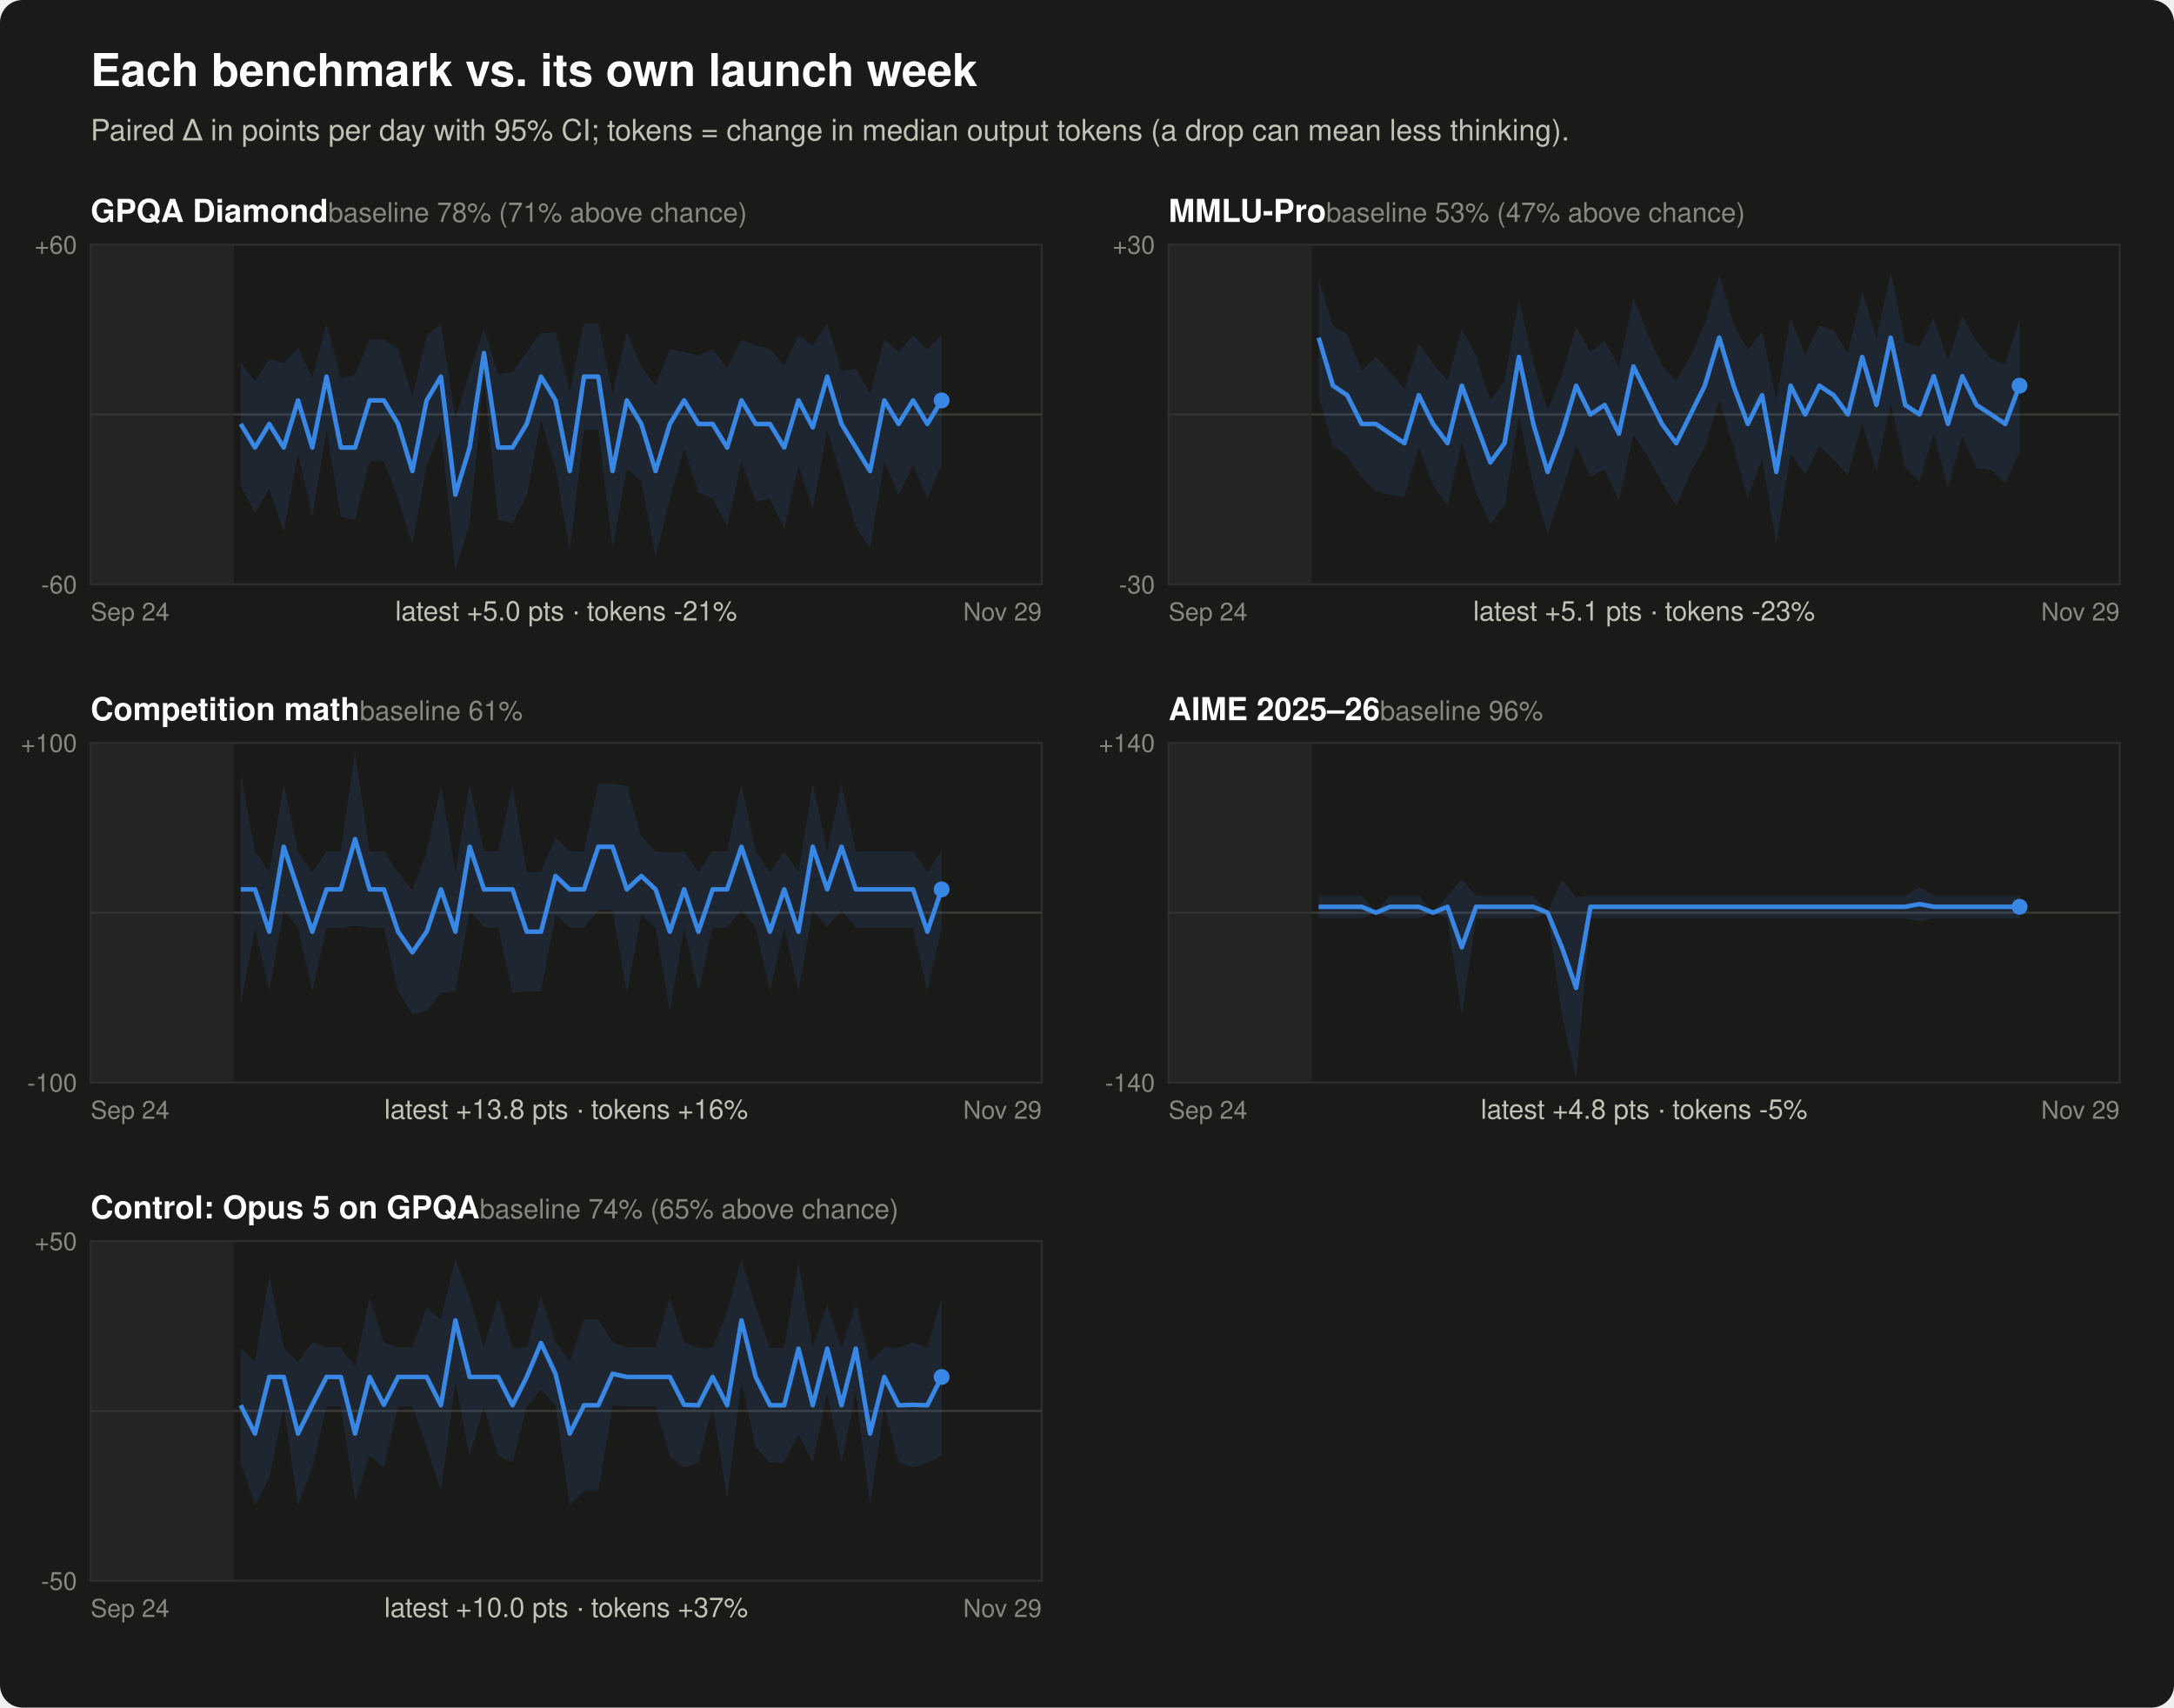
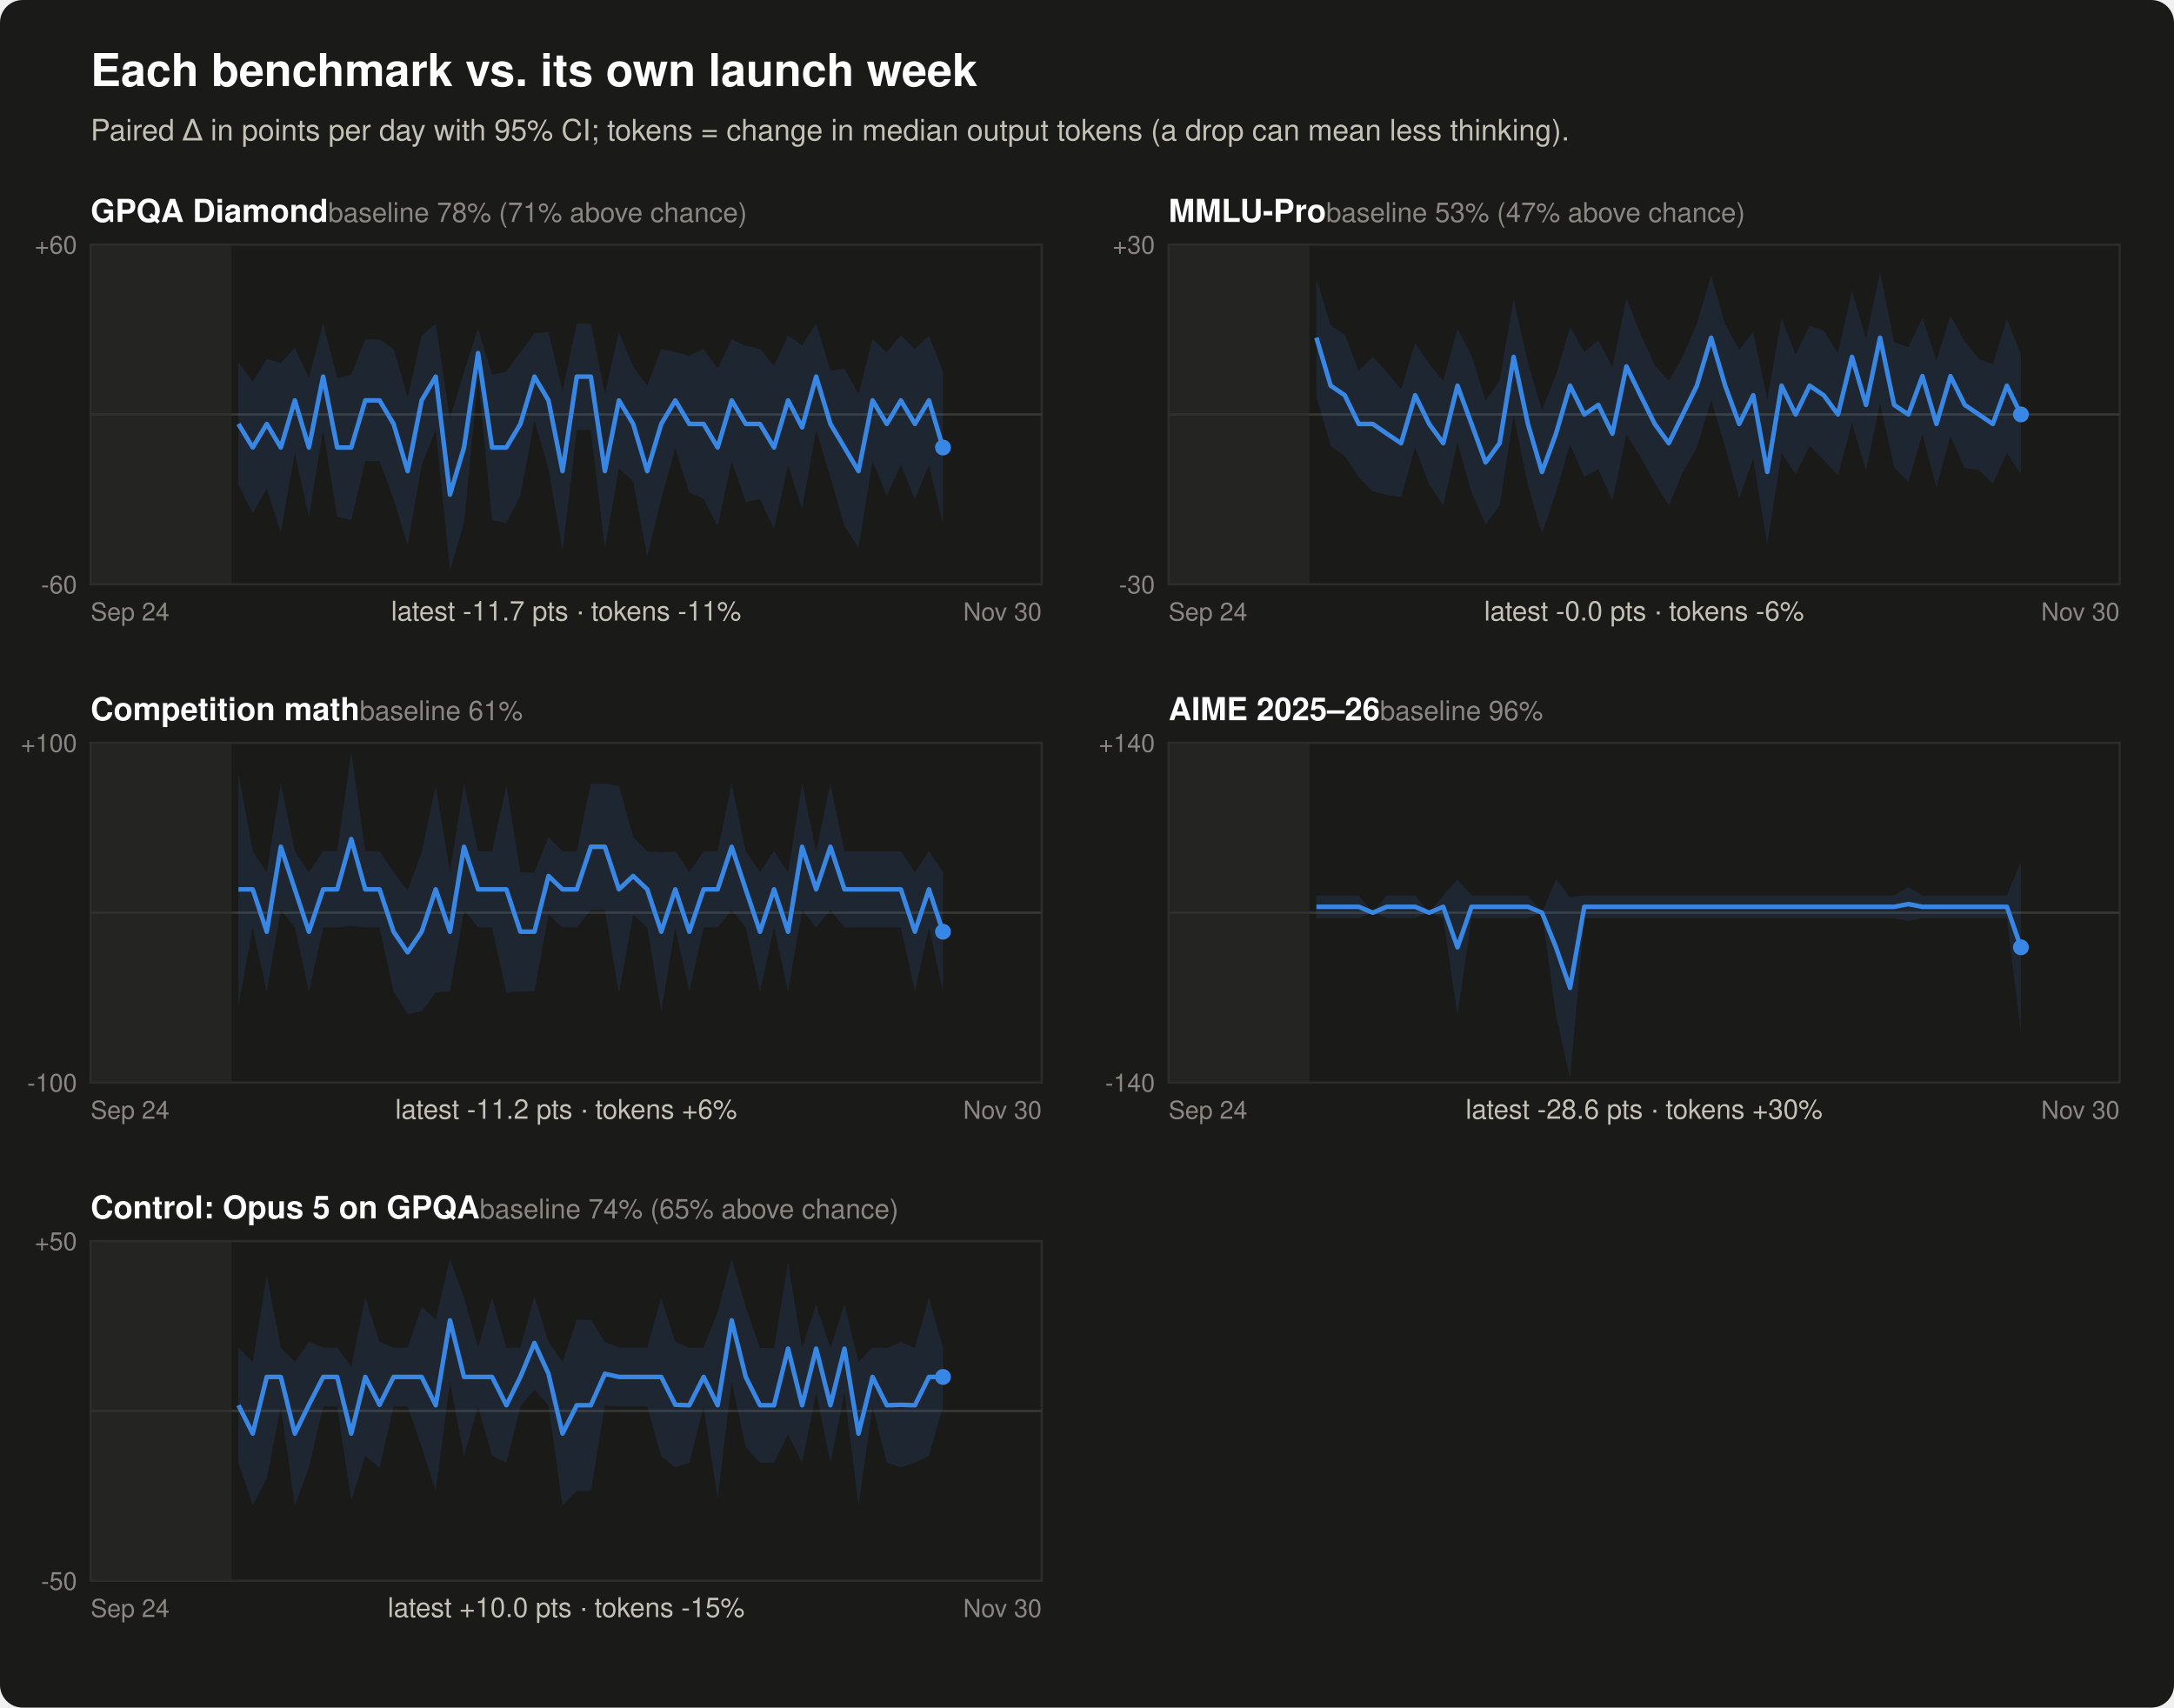
<svg xmlns="http://www.w3.org/2000/svg" width="960" height="754" viewBox="0 0 960 754" font-family="-apple-system, Segoe UI, Helvetica, Arial, sans-serif" role="img" aria-labelledby="ft fd">
  <rect width="960" height="754" rx="10" fill="#1a1a19" />
  <text x="40" y="38" fill="#ffffff" font-size="20" font-weight="600">Each benchmark vs. its own launch week</text>
  <text x="40" y="62" fill="#c3c2b7" font-size="13">Paired Δ in points per day with 95% CI; tokens = change in median output tokens (a drop can mean less thinking).</text>
  <text x="40" y="98" fill="#ffffff" font-size="14" font-weight="600">GPQA Diamond<tspan fill="#898781" font-weight="400" font-size="12">  baseline 78% (71% above chance)</tspan>
  </text>
  <rect x="40" y="108" width="420" height="150" fill="none" stroke="#2c2c2a" />
  <line x1="40" y1="183.0" x2="460" y2="183.0" stroke="#383835" />
  <text x="34" y="262.0" text-anchor="end" fill="#898781" font-size="11">-60</text>
  <text x="34" y="112.0" text-anchor="end" fill="#898781" font-size="11">+60</text>
-   <rect x="40.0" y="108" width="63.2" height="150" fill="#2c2c2a" opacity="0.6" />
+   <rect x="40.0" y="108" width="62.2" height="150" fill="#2c2c2a" opacity="0.6" />
  <text x="40" y="274" fill="#898781" font-size="11">Sep 24</text>
-   <text x="460" y="274" text-anchor="end" fill="#898781" font-size="11">Nov 29</text>
-   <path d="M106.3,160.1 L112.6,168.5 L118.9,158.5 L125.3,160.3 L131.6,153.5 L137.9,167.0 L144.2,142.9 L150.5,167.0 L156.8,165.5 L163.2,149.9 L169.5,149.9 L175.8,154.1 L182.1,175.4 L188.4,148.2 L194.7,142.9 L201.1,185.0 L207.4,164.2 L213.7,145.1 L220.0,165.5 L226.3,164.2 L232.6,155.5 L238.9,147.2 L245.3,146.7 L251.6,172.7 L257.9,142.9 L264.2,142.9 L270.5,174.0 L276.8,146.7 L283.2,161.9 L289.5,170.2 L295.8,154.1 L302.1,155.5 L308.4,157.0 L314.7,154.1 L321.1,162.8 L327.4,149.9 L333.7,152.7 L340.0,154.1 L346.3,161.5 L352.6,148.2 L358.9,152.6 L365.3,142.9 L371.6,163.7 L377.9,162.8 L384.2,174.0 L390.5,149.9 L396.8,155.5 L403.2,148.2 L409.5,154.1 L415.8,148.2 L415.8,205.3 L409.5,220.2 L403.2,205.3 L396.8,218.8 L390.5,203.6 L384.2,242.0 L377.9,232.3 L371.6,210.6 L365.3,189.8 L358.9,224.8 L352.6,205.3 L346.3,233.6 L340.0,220.2 L333.7,221.6 L327.4,203.6 L321.1,232.3 L314.7,220.2 L308.4,217.4 L302.1,198.0 L295.8,220.2 L289.5,245.8 L283.2,212.5 L276.8,206.8 L270.5,242.0 L264.2,189.8 L257.9,189.8 L251.6,243.3 L245.3,206.8 L238.9,185.5 L232.6,218.8 L226.3,231.0 L220.0,229.6 L213.7,166.7 L207.4,231.0 L201.1,251.8 L194.7,189.8 L188.4,205.3 L182.1,240.6 L175.8,220.2 L169.5,203.6 L163.2,203.6 L156.8,229.6 L150.5,228.2 L144.2,189.8 L137.9,228.2 L131.6,200.0 L125.3,234.9 L118.9,215.8 L112.6,226.6 L106.3,214.2 Z" fill="#3987e5" opacity="0.12" />
-   <path d="M106.3,187.2 L112.6,197.6 L118.9,187.2 L125.3,197.6 L131.6,176.8 L137.9,197.6 L144.2,166.3 L150.5,197.6 L156.8,197.6 L163.2,176.8 L169.5,176.8 L175.8,187.2 L182.1,208.0 L188.4,176.8 L194.7,166.3 L201.1,218.4 L207.4,197.6 L213.7,155.9 L220.0,197.6 L226.3,197.6 L232.6,187.2 L238.9,166.3 L245.3,176.8 L251.6,208.0 L257.9,166.3 L264.2,166.3 L270.5,208.0 L276.8,176.8 L283.2,187.2 L289.5,208.0 L295.8,187.2 L302.1,176.8 L308.4,187.2 L314.7,187.2 L321.1,197.6 L327.4,176.8 L333.7,187.2 L340.0,187.2 L346.3,197.6 L352.6,176.8 L358.9,188.7 L365.3,166.3 L371.6,187.2 L377.9,197.6 L384.2,208.0 L390.5,176.8 L396.8,187.2 L403.2,176.8 L409.5,187.2 L415.8,176.8" fill="none" stroke="#3987e5" stroke-width="2" stroke-linejoin="round" />
-   <circle cx="415.8" cy="176.8" r="3.5" fill="#3987e5" />
-   <text x="250.0" y="274" text-anchor="middle" fill="#c3c2b7" font-size="12">latest +5.0 pts · tokens -21%</text>
+   <text x="460" y="274" text-anchor="end" fill="#898781" font-size="11">Nov 30</text>
+   <path d="M105.3,160.1 L111.6,168.5 L117.8,158.5 L124.0,160.3 L130.2,153.5 L136.4,167.0 L142.7,142.9 L148.9,167.0 L155.1,165.5 L161.3,149.9 L167.6,149.9 L173.8,154.1 L180.0,175.4 L186.2,148.2 L192.4,142.9 L198.7,185.0 L204.9,164.2 L211.1,145.1 L217.3,165.5 L223.6,164.2 L229.8,155.5 L236.0,147.2 L242.2,146.7 L248.4,172.7 L254.7,142.9 L260.9,142.9 L267.1,174.0 L273.3,146.7 L279.6,161.9 L285.8,170.2 L292.0,154.1 L298.2,155.5 L304.4,157.0 L310.7,154.1 L316.9,162.8 L323.1,149.9 L329.3,152.7 L335.6,154.1 L341.8,161.5 L348.0,148.2 L354.2,152.6 L360.4,142.9 L366.7,163.7 L372.9,162.8 L379.1,174.0 L385.3,149.9 L391.6,155.5 L397.8,148.2 L404.0,154.1 L410.2,148.2 L416.4,164.2 L416.4,231.0 L410.2,205.3 L404.0,220.2 L397.8,205.3 L391.6,218.8 L385.3,203.6 L379.1,242.0 L372.9,232.3 L366.7,210.6 L360.4,189.8 L354.2,224.8 L348.0,205.3 L341.8,233.6 L335.6,220.2 L329.3,221.6 L323.1,203.6 L316.9,232.3 L310.7,220.2 L304.4,217.4 L298.2,198.0 L292.0,220.2 L285.8,245.8 L279.6,212.5 L273.3,206.8 L267.1,242.0 L260.9,189.8 L254.7,189.8 L248.4,243.3 L242.2,206.8 L236.0,185.5 L229.8,218.8 L223.6,231.0 L217.3,229.6 L211.1,166.7 L204.9,231.0 L198.7,251.8 L192.4,189.8 L186.2,205.3 L180.0,240.6 L173.8,220.2 L167.6,203.6 L161.3,203.6 L155.1,229.6 L148.9,228.2 L142.7,189.8 L136.4,228.2 L130.2,200.0 L124.0,234.9 L117.8,215.8 L111.6,226.6 L105.3,214.2 Z" fill="#3987e5" opacity="0.12" />
+   <path d="M105.3,187.2 L111.6,197.6 L117.8,187.2 L124.0,197.6 L130.2,176.8 L136.4,197.6 L142.7,166.3 L148.9,197.6 L155.1,197.6 L161.3,176.8 L167.6,176.8 L173.8,187.2 L180.0,208.0 L186.2,176.8 L192.4,166.3 L198.7,218.4 L204.9,197.6 L211.1,155.9 L217.3,197.6 L223.6,197.6 L229.8,187.2 L236.0,166.3 L242.2,176.8 L248.4,208.0 L254.7,166.3 L260.9,166.3 L267.1,208.0 L273.3,176.8 L279.6,187.2 L285.8,208.0 L292.0,187.2 L298.2,176.8 L304.4,187.2 L310.7,187.2 L316.9,197.6 L323.1,176.8 L329.3,187.2 L335.6,187.2 L341.8,197.6 L348.0,176.8 L354.2,188.7 L360.4,166.3 L366.7,187.2 L372.9,197.6 L379.1,208.0 L385.3,176.8 L391.6,187.2 L397.8,176.8 L404.0,187.2 L410.2,176.8 L416.4,197.6" fill="none" stroke="#3987e5" stroke-width="2" stroke-linejoin="round" />
+   <circle cx="416.4" cy="197.6" r="3.5" fill="#3987e5" />
+   <text x="250.0" y="274" text-anchor="middle" fill="#c3c2b7" font-size="12">latest -11.7 pts · tokens -11%</text>
  <text x="516" y="98" fill="#ffffff" font-size="14" font-weight="600">MMLU-Pro<tspan fill="#898781" font-weight="400" font-size="12">  baseline 53% (47% above chance)</tspan>
  </text>
  <rect x="516" y="108" width="420" height="150" fill="none" stroke="#2c2c2a" />
  <line x1="516" y1="183.0" x2="936" y2="183.0" stroke="#383835" />
  <text x="510" y="262.0" text-anchor="end" fill="#898781" font-size="11">-30</text>
  <text x="510" y="112.0" text-anchor="end" fill="#898781" font-size="11">+30</text>
-   <rect x="516.0" y="108" width="63.2" height="150" fill="#2c2c2a" opacity="0.6" />
+   <rect x="516.0" y="108" width="62.2" height="150" fill="#2c2c2a" opacity="0.6" />
  <text x="516" y="274" fill="#898781" font-size="11">Sep 24</text>
-   <text x="936" y="274" text-anchor="end" fill="#898781" font-size="11">Nov 29</text>
-   <path d="M582.3,123.1 L588.6,143.8 L594.9,147.7 L601.3,163.7 L607.6,157.6 L613.9,164.4 L620.2,172.0 L626.5,151.6 L632.8,160.6 L639.2,168.2 L645.5,145.2 L651.8,157.1 L658.1,177.0 L664.4,168.2 L670.7,132.0 L677.1,160.3 L683.4,181.2 L689.7,165.7 L696.0,144.4 L702.3,155.5 L708.6,150.3 L714.9,162.1 L721.3,131.7 L727.6,147.4 L733.9,161.4 L740.2,168.2 L746.5,157.4 L752.8,143.0 L759.2,121.5 L765.5,143.3 L771.8,154.4 L778.1,146.7 L784.4,176.5 L790.7,140.6 L797.1,156.6 L803.4,143.8 L809.7,145.9 L816.0,156.1 L822.3,128.4 L828.6,149.6 L834.9,120.3 L841.3,151.1 L847.6,153.3 L853.9,140.5 L860.2,159.1 L866.5,139.5 L872.8,150.8 L879.2,158.5 L885.5,160.9 L891.8,140.8 L891.8,199.8 L885.5,213.6 L879.2,207.5 L872.8,206.7 L866.5,192.6 L860.2,215.4 L853.9,191.6 L847.6,212.7 L841.3,206.4 L834.9,177.9 L828.6,207.9 L822.3,186.7 L816.0,209.9 L809.7,203.1 L803.4,196.8 L797.1,209.4 L790.7,200.0 L784.4,240.4 L778.1,202.4 L771.8,220.0 L765.5,197.3 L759.2,176.7 L752.8,197.5 L746.5,208.6 L740.2,223.2 L733.9,213.1 L727.6,201.6 L721.3,191.9 L714.9,220.8 L708.6,207.2 L702.3,210.5 L696.0,196.2 L689.7,217.3 L683.4,235.6 L677.1,214.2 L670.7,183.2 L664.4,223.2 L658.1,231.4 L651.8,217.3 L645.5,195.4 L639.2,223.2 L632.8,213.9 L626.5,197.4 L620.2,219.4 L613.9,218.6 L607.6,216.9 L601.3,210.8 L594.9,201.4 L588.6,196.8 L582.3,175.1 Z" fill="#3987e5" opacity="0.12" />
-   <path d="M582.3,149.1 L588.6,170.3 L594.9,174.5 L601.3,187.2 L607.6,187.2 L613.9,191.5 L620.2,195.7 L626.5,174.5 L632.8,187.2 L639.2,195.7 L645.5,170.3 L651.8,187.2 L658.1,204.2 L664.4,195.7 L670.7,157.6 L677.1,187.2 L683.4,208.4 L689.7,191.5 L696.0,170.3 L702.3,183.0 L708.6,178.8 L714.9,191.5 L721.3,161.8 L727.6,174.5 L733.9,187.2 L740.2,195.7 L746.5,183.0 L752.8,170.3 L759.2,149.1 L765.5,170.3 L771.8,187.2 L778.1,174.5 L784.4,208.4 L790.7,170.3 L797.1,183.0 L803.4,170.3 L809.7,174.5 L816.0,183.0 L822.3,157.6 L828.6,178.8 L834.9,149.1 L841.3,178.8 L847.6,183.0 L853.9,166.1 L860.2,187.2 L866.5,166.1 L872.8,178.8 L879.2,183.0 L885.5,187.2 L891.8,170.3" fill="none" stroke="#3987e5" stroke-width="2" stroke-linejoin="round" />
-   <circle cx="891.8" cy="170.3" r="3.5" fill="#3987e5" />
-   <text x="726.0" y="274" text-anchor="middle" fill="#c3c2b7" font-size="12">latest +5.1 pts · tokens -23%</text>
+   <text x="936" y="274" text-anchor="end" fill="#898781" font-size="11">Nov 30</text>
+   <path d="M581.3,123.1 L587.6,143.8 L593.8,147.7 L600.0,163.7 L606.2,157.6 L612.4,164.4 L618.7,172.0 L624.9,151.6 L631.1,160.6 L637.3,168.2 L643.6,145.2 L649.8,157.1 L656.0,177.0 L662.2,168.2 L668.4,132.0 L674.7,160.3 L680.9,181.2 L687.1,165.7 L693.3,144.4 L699.6,155.5 L705.8,150.3 L712.0,162.1 L718.2,131.7 L724.4,147.4 L730.7,161.4 L736.9,168.2 L743.1,157.4 L749.3,143.0 L755.6,121.5 L761.8,143.3 L768.0,154.4 L774.2,146.7 L780.4,176.5 L786.7,140.6 L792.9,156.6 L799.1,143.8 L805.3,145.9 L811.6,156.1 L817.8,128.4 L824.0,149.6 L830.2,120.3 L836.4,151.1 L842.7,153.3 L848.9,140.5 L855.1,159.1 L861.3,139.5 L867.6,150.8 L873.8,158.5 L880.0,160.9 L886.2,140.8 L892.4,156.6 L892.4,209.4 L886.2,199.8 L880.0,213.6 L873.8,207.5 L867.6,206.7 L861.3,192.6 L855.1,215.4 L848.9,191.6 L842.7,212.7 L836.4,206.4 L830.2,177.9 L824.0,207.9 L817.8,186.7 L811.6,209.9 L805.3,203.1 L799.1,196.8 L792.9,209.4 L786.7,200.0 L780.4,240.4 L774.2,202.4 L768.0,220.0 L761.8,197.3 L755.6,176.7 L749.3,197.5 L743.1,208.6 L736.9,223.2 L730.7,213.1 L724.4,201.6 L718.2,191.9 L712.0,220.8 L705.8,207.2 L699.6,210.5 L693.3,196.2 L687.1,217.3 L680.9,235.6 L674.7,214.2 L668.4,183.2 L662.2,223.2 L656.0,231.4 L649.8,217.3 L643.6,195.4 L637.3,223.2 L631.1,213.9 L624.9,197.4 L618.7,219.4 L612.4,218.6 L606.2,216.9 L600.0,210.8 L593.8,201.4 L587.6,196.8 L581.3,175.1 Z" fill="#3987e5" opacity="0.12" />
+   <path d="M581.3,149.1 L587.6,170.3 L593.8,174.5 L600.0,187.2 L606.2,187.2 L612.4,191.5 L618.7,195.7 L624.9,174.5 L631.1,187.2 L637.3,195.7 L643.6,170.3 L649.8,187.2 L656.0,204.2 L662.2,195.7 L668.4,157.6 L674.7,187.2 L680.9,208.4 L687.1,191.5 L693.3,170.3 L699.6,183.0 L705.8,178.8 L712.0,191.5 L718.2,161.8 L724.4,174.5 L730.7,187.2 L736.9,195.7 L743.1,183.0 L749.3,170.3 L755.6,149.1 L761.8,170.3 L768.0,187.2 L774.2,174.5 L780.4,208.4 L786.7,170.3 L792.9,183.0 L799.1,170.3 L805.3,174.5 L811.6,183.0 L817.8,157.6 L824.0,178.8 L830.2,149.1 L836.4,178.8 L842.7,183.0 L848.9,166.1 L855.1,187.2 L861.3,166.1 L867.6,178.8 L873.8,183.0 L880.0,187.2 L886.2,170.3 L892.4,183.0" fill="none" stroke="#3987e5" stroke-width="2" stroke-linejoin="round" />
+   <circle cx="892.4" cy="183.0" r="3.5" fill="#3987e5" />
+   <text x="726.0" y="274" text-anchor="middle" fill="#c3c2b7" font-size="12">latest -0.0 pts · tokens -6%</text>
  <text x="40" y="318" fill="#ffffff" font-size="14" font-weight="600">Competition math<tspan fill="#898781" font-weight="400" font-size="12">  baseline 61%</tspan>
  </text>
  <rect x="40" y="328" width="420" height="150" fill="none" stroke="#2c2c2a" />
  <line x1="40" y1="403.0" x2="460" y2="403.0" stroke="#383835" />
  <text x="34" y="482.0" text-anchor="end" fill="#898781" font-size="11">-100</text>
  <text x="34" y="332.0" text-anchor="end" fill="#898781" font-size="11">+100</text>
-   <rect x="40.0" y="328" width="63.2" height="150" fill="#2c2c2a" opacity="0.6" />
+   <rect x="40.0" y="328" width="62.2" height="150" fill="#2c2c2a" opacity="0.6" />
  <text x="40" y="494" fill="#898781" font-size="11">Sep 24</text>
-   <text x="460" y="494" text-anchor="end" fill="#898781" font-size="11">Nov 29</text>
-   <path d="M106.3,341.5 L112.6,375.9 L118.9,385.2 L125.3,346.1 L131.6,375.9 L137.9,385.2 L144.2,375.9 L150.5,375.9 L156.8,332.2 L163.2,375.9 L169.5,375.9 L175.8,385.2 L182.1,393.2 L188.4,376.4 L194.7,347.0 L201.1,385.2 L207.4,346.1 L213.7,375.9 L220.0,375.9 L226.3,347.0 L232.6,385.2 L238.9,385.2 L245.3,369.6 L251.6,375.9 L257.9,375.9 L264.2,346.1 L270.5,346.1 L276.8,347.0 L283.2,369.6 L289.5,375.9 L295.8,376.4 L302.1,375.9 L308.4,385.2 L314.7,375.9 L321.1,375.9 L327.4,346.1 L333.7,375.9 L340.0,385.2 L346.3,375.9 L352.6,385.2 L358.9,346.1 L365.3,375.9 L371.6,346.1 L377.9,375.9 L384.2,375.9 L390.5,375.9 L396.8,375.9 L403.2,375.9 L409.5,385.2 L415.8,375.9 L415.8,409.5 L409.5,437.7 L403.2,409.5 L396.8,409.5 L390.5,409.5 L384.2,409.5 L377.9,409.5 L371.6,401.8 L365.3,409.5 L358.9,401.8 L352.6,437.7 L346.3,409.5 L340.0,437.7 L333.7,409.5 L327.4,401.8 L321.1,409.5 L314.7,409.5 L308.4,437.7 L302.1,409.5 L295.8,446.5 L289.5,409.5 L283.2,403.9 L276.8,438.3 L270.5,401.8 L264.2,401.8 L257.9,409.5 L251.6,409.5 L245.3,403.9 L238.9,437.7 L232.6,437.7 L226.3,438.3 L220.0,409.5 L213.7,409.5 L207.4,401.8 L201.1,437.7 L194.7,438.3 L188.4,446.5 L182.1,447.8 L175.8,437.7 L169.5,409.5 L163.2,409.5 L156.8,408.8 L150.5,409.5 L144.2,409.5 L137.9,437.7 L131.6,409.5 L125.3,401.8 L118.9,437.7 L112.6,409.5 L106.3,443.9 Z" fill="#3987e5" opacity="0.12" />
-   <path d="M106.3,392.7 L112.6,392.7 L118.9,411.4 L125.3,373.9 L131.6,392.7 L137.9,411.4 L144.2,392.7 L150.5,392.7 L156.8,370.5 L163.2,392.7 L169.5,392.7 L175.8,411.4 L182.1,420.5 L188.4,411.4 L194.7,392.7 L201.1,411.4 L207.4,373.9 L213.7,392.7 L220.0,392.7 L226.3,392.7 L232.6,411.4 L238.9,411.4 L245.3,386.8 L251.6,392.7 L257.9,392.7 L264.2,373.9 L270.5,373.9 L276.8,392.7 L283.2,386.8 L289.5,392.7 L295.8,411.4 L302.1,392.7 L308.4,411.4 L314.7,392.7 L321.1,392.7 L327.4,373.9 L333.7,392.7 L340.0,411.4 L346.3,392.7 L352.6,411.4 L358.9,373.9 L365.3,392.7 L371.6,373.9 L377.9,392.7 L384.2,392.7 L390.5,392.7 L396.8,392.7 L403.2,392.7 L409.5,411.4 L415.8,392.7" fill="none" stroke="#3987e5" stroke-width="2" stroke-linejoin="round" />
-   <circle cx="415.8" cy="392.7" r="3.5" fill="#3987e5" />
-   <text x="250.0" y="494" text-anchor="middle" fill="#c3c2b7" font-size="12">latest +13.8 pts · tokens +16%</text>
+   <text x="460" y="494" text-anchor="end" fill="#898781" font-size="11">Nov 30</text>
+   <path d="M105.3,341.5 L111.6,375.9 L117.8,385.2 L124.0,346.1 L130.2,375.9 L136.4,385.2 L142.7,375.9 L148.9,375.9 L155.1,332.2 L161.3,375.9 L167.6,375.9 L173.8,385.2 L180.0,393.2 L186.2,376.4 L192.4,347.0 L198.7,385.2 L204.9,346.1 L211.1,375.9 L217.3,375.9 L223.6,347.0 L229.8,385.2 L236.0,385.2 L242.2,369.6 L248.4,375.9 L254.7,375.9 L260.9,346.1 L267.1,346.1 L273.3,347.0 L279.6,369.6 L285.8,375.9 L292.0,376.4 L298.2,375.9 L304.4,385.2 L310.7,375.9 L316.9,375.9 L323.1,346.1 L329.3,375.9 L335.6,385.2 L341.8,375.9 L348.0,385.2 L354.2,346.1 L360.4,375.9 L366.7,346.1 L372.9,375.9 L379.1,375.9 L385.3,375.9 L391.6,375.9 L397.8,375.9 L404.0,385.2 L410.2,375.9 L416.4,385.2 L416.4,437.7 L410.2,409.5 L404.0,437.7 L397.8,409.5 L391.6,409.5 L385.3,409.5 L379.1,409.5 L372.9,409.5 L366.7,401.8 L360.4,409.5 L354.2,401.8 L348.0,437.7 L341.8,409.5 L335.6,437.7 L329.3,409.5 L323.1,401.8 L316.9,409.5 L310.7,409.5 L304.4,437.7 L298.2,409.5 L292.0,446.5 L285.8,409.5 L279.6,403.9 L273.3,438.3 L267.1,401.8 L260.9,401.8 L254.7,409.5 L248.4,409.5 L242.2,403.9 L236.0,437.7 L229.8,437.7 L223.6,438.3 L217.3,409.5 L211.1,409.5 L204.9,401.8 L198.7,437.7 L192.4,438.3 L186.2,446.5 L180.0,447.8 L173.8,437.7 L167.6,409.5 L161.3,409.5 L155.1,408.8 L148.9,409.5 L142.7,409.5 L136.4,437.7 L130.2,409.5 L124.0,401.8 L117.8,437.7 L111.6,409.5 L105.3,443.9 Z" fill="#3987e5" opacity="0.12" />
+   <path d="M105.3,392.7 L111.6,392.7 L117.8,411.4 L124.0,373.9 L130.2,392.7 L136.4,411.4 L142.7,392.7 L148.9,392.7 L155.1,370.5 L161.3,392.7 L167.6,392.7 L173.8,411.4 L180.0,420.5 L186.2,411.4 L192.4,392.7 L198.7,411.4 L204.9,373.9 L211.1,392.7 L217.3,392.7 L223.6,392.7 L229.8,411.4 L236.0,411.4 L242.2,386.8 L248.4,392.7 L254.7,392.7 L260.9,373.9 L267.1,373.9 L273.3,392.7 L279.6,386.8 L285.8,392.7 L292.0,411.4 L298.2,392.7 L304.4,411.4 L310.7,392.7 L316.9,392.7 L323.1,373.9 L329.3,392.7 L335.6,411.4 L341.8,392.7 L348.0,411.4 L354.2,373.9 L360.4,392.7 L366.7,373.9 L372.9,392.7 L379.1,392.7 L385.3,392.7 L391.6,392.7 L397.8,392.7 L404.0,411.4 L410.2,392.7 L416.4,411.4" fill="none" stroke="#3987e5" stroke-width="2" stroke-linejoin="round" />
+   <circle cx="416.4" cy="411.4" r="3.5" fill="#3987e5" />
+   <text x="250.0" y="494" text-anchor="middle" fill="#c3c2b7" font-size="12">latest -11.2 pts · tokens +6%</text>
  <text x="516" y="318" fill="#ffffff" font-size="14" font-weight="600">AIME 2025–26<tspan fill="#898781" font-weight="400" font-size="12">  baseline 96%</tspan>
  </text>
  <rect x="516" y="328" width="420" height="150" fill="none" stroke="#2c2c2a" />
  <line x1="516" y1="403.0" x2="936" y2="403.0" stroke="#383835" />
  <text x="510" y="482.0" text-anchor="end" fill="#898781" font-size="11">-140</text>
  <text x="510" y="332.0" text-anchor="end" fill="#898781" font-size="11">+140</text>
-   <rect x="516.0" y="328" width="63.2" height="150" fill="#2c2c2a" opacity="0.6" />
+   <rect x="516.0" y="328" width="62.2" height="150" fill="#2c2c2a" opacity="0.6" />
  <text x="516" y="494" fill="#898781" font-size="11">Sep 24</text>
-   <text x="936" y="494" text-anchor="end" fill="#898781" font-size="11">Nov 29</text>
-   <path d="M582.3,395.4 L588.6,395.4 L594.9,395.4 L601.3,395.4 L607.6,403.0 L613.9,395.4 L620.2,395.4 L626.5,395.4 L632.8,403.0 L639.2,395.4 L645.5,388.3 L651.8,395.4 L658.1,395.4 L664.4,395.4 L670.7,395.4 L677.1,395.4 L683.4,403.0 L689.7,388.3 L696.0,396.2 L702.3,395.4 L708.6,395.4 L714.9,395.4 L721.3,395.4 L727.6,395.4 L733.9,395.4 L740.2,395.4 L746.5,395.4 L752.8,395.4 L759.2,395.4 L765.5,395.4 L771.8,395.4 L778.1,395.4 L784.4,395.4 L790.7,395.4 L797.1,395.4 L803.4,395.4 L809.7,395.4 L816.0,395.4 L822.3,395.4 L828.6,395.4 L834.9,395.4 L841.3,395.4 L847.6,391.7 L853.9,395.4 L860.2,395.4 L866.5,395.4 L872.8,395.4 L879.2,395.4 L885.5,395.4 L891.8,395.4 L891.8,405.4 L885.5,405.4 L879.2,405.4 L872.8,405.4 L866.5,405.4 L860.2,405.4 L853.9,405.4 L847.6,406.7 L841.3,405.4 L834.9,405.4 L828.6,405.4 L822.3,405.4 L816.0,405.4 L809.7,405.4 L803.4,405.4 L797.1,405.4 L790.7,405.4 L784.4,405.4 L778.1,405.4 L771.8,405.4 L765.5,405.4 L759.2,405.4 L752.8,405.4 L746.5,405.4 L740.2,405.4 L733.9,405.4 L727.6,405.4 L721.3,405.4 L714.9,405.4 L708.6,405.4 L702.3,405.4 L696.0,476.2 L689.7,448.3 L683.4,403.0 L677.1,405.4 L670.7,405.4 L664.4,405.4 L658.1,405.4 L651.8,405.4 L645.5,448.3 L639.2,405.4 L632.8,403.0 L626.5,405.4 L620.2,405.4 L613.9,405.4 L607.6,403.0 L601.3,405.4 L594.9,405.4 L588.6,405.4 L582.3,405.4 Z" fill="#3987e5" opacity="0.12" />
-   <path d="M582.3,400.4 L588.6,400.4 L594.9,400.4 L601.3,400.4 L607.6,403.0 L613.9,400.4 L620.2,400.4 L626.5,400.4 L632.8,403.0 L639.2,400.4 L645.5,418.3 L651.8,400.4 L658.1,400.4 L664.4,400.4 L670.7,400.4 L677.1,400.4 L683.4,403.0 L689.7,418.3 L696.0,436.2 L702.3,400.4 L708.6,400.4 L714.9,400.4 L721.3,400.4 L727.6,400.4 L733.9,400.4 L740.2,400.4 L746.5,400.4 L752.8,400.4 L759.2,400.4 L765.5,400.4 L771.8,400.4 L778.1,400.4 L784.4,400.4 L790.7,400.4 L797.1,400.4 L803.4,400.4 L809.7,400.4 L816.0,400.4 L822.3,400.4 L828.6,400.4 L834.9,400.4 L841.3,400.4 L847.6,399.2 L853.9,400.4 L860.2,400.4 L866.5,400.4 L872.8,400.4 L879.2,400.4 L885.5,400.4 L891.8,400.4" fill="none" stroke="#3987e5" stroke-width="2" stroke-linejoin="round" />
-   <circle cx="891.8" cy="400.4" r="3.5" fill="#3987e5" />
-   <text x="726.0" y="494" text-anchor="middle" fill="#c3c2b7" font-size="12">latest +4.8 pts · tokens -5%</text>
+   <text x="936" y="494" text-anchor="end" fill="#898781" font-size="11">Nov 30</text>
+   <path d="M581.3,395.4 L587.6,395.4 L593.8,395.4 L600.0,395.4 L606.2,403.0 L612.4,395.4 L618.7,395.4 L624.9,395.4 L631.1,403.0 L637.3,395.4 L643.6,388.3 L649.8,395.4 L656.0,395.4 L662.2,395.4 L668.4,395.4 L674.7,395.4 L680.9,403.0 L687.1,388.3 L693.3,396.2 L699.6,395.4 L705.8,395.4 L712.0,395.4 L718.2,395.4 L724.4,395.4 L730.7,395.4 L736.9,395.4 L743.1,395.4 L749.3,395.4 L755.6,395.4 L761.8,395.4 L768.0,395.4 L774.2,395.4 L780.4,395.4 L786.7,395.4 L792.9,395.4 L799.1,395.4 L805.3,395.4 L811.6,395.4 L817.8,395.4 L824.0,395.4 L830.2,395.4 L836.4,395.4 L842.7,391.7 L848.9,395.4 L855.1,395.4 L861.3,395.4 L867.6,395.4 L873.8,395.4 L880.0,395.4 L886.2,395.4 L892.4,380.6 L892.4,456.1 L886.2,405.4 L880.0,405.4 L873.8,405.4 L867.6,405.4 L861.3,405.4 L855.1,405.4 L848.9,405.4 L842.7,406.7 L836.4,405.4 L830.2,405.4 L824.0,405.4 L817.8,405.4 L811.6,405.4 L805.3,405.4 L799.1,405.4 L792.9,405.4 L786.7,405.4 L780.4,405.4 L774.2,405.4 L768.0,405.4 L761.8,405.4 L755.6,405.4 L749.3,405.4 L743.1,405.4 L736.9,405.4 L730.7,405.4 L724.4,405.4 L718.2,405.4 L712.0,405.4 L705.8,405.4 L699.6,405.4 L693.3,476.2 L687.1,448.3 L680.9,403.0 L674.7,405.4 L668.4,405.4 L662.2,405.4 L656.0,405.4 L649.8,405.4 L643.6,448.3 L637.3,405.4 L631.1,403.0 L624.9,405.4 L618.7,405.4 L612.4,405.4 L606.2,403.0 L600.0,405.4 L593.8,405.4 L587.6,405.4 L581.3,405.4 Z" fill="#3987e5" opacity="0.12" />
+   <path d="M581.3,400.4 L587.6,400.4 L593.8,400.4 L600.0,400.4 L606.2,403.0 L612.4,400.4 L618.7,400.4 L624.9,400.4 L631.1,403.0 L637.3,400.4 L643.6,418.3 L649.8,400.4 L656.0,400.4 L662.2,400.4 L668.4,400.4 L674.7,400.4 L680.9,403.0 L687.1,418.3 L693.3,436.2 L699.6,400.4 L705.8,400.4 L712.0,400.4 L718.2,400.4 L724.4,400.4 L730.7,400.4 L736.9,400.4 L743.1,400.4 L749.3,400.4 L755.6,400.4 L761.8,400.4 L768.0,400.4 L774.2,400.4 L780.4,400.4 L786.7,400.4 L792.9,400.4 L799.1,400.4 L805.3,400.4 L811.6,400.4 L817.8,400.4 L824.0,400.4 L830.2,400.4 L836.4,400.4 L842.7,399.2 L848.9,400.4 L855.1,400.4 L861.3,400.4 L867.6,400.4 L873.8,400.4 L880.0,400.4 L886.2,400.4 L892.4,418.3" fill="none" stroke="#3987e5" stroke-width="2" stroke-linejoin="round" />
+   <circle cx="892.4" cy="418.3" r="3.5" fill="#3987e5" />
+   <text x="726.0" y="494" text-anchor="middle" fill="#c3c2b7" font-size="12">latest -28.6 pts · tokens +30%</text>
  <text x="40" y="538" fill="#ffffff" font-size="14" font-weight="600">Control: Opus 5 on GPQA<tspan fill="#898781" font-weight="400" font-size="12">  baseline 74% (65% above chance)</tspan>
  </text>
  <rect x="40" y="548" width="420" height="150" fill="none" stroke="#2c2c2a" />
  <line x1="40" y1="623.0" x2="460" y2="623.0" stroke="#383835" />
  <text x="34" y="702.0" text-anchor="end" fill="#898781" font-size="11">-50</text>
  <text x="34" y="552.0" text-anchor="end" fill="#898781" font-size="11">+50</text>
-   <rect x="40.0" y="548" width="63.2" height="150" fill="#2c2c2a" opacity="0.6" />
+   <rect x="40.0" y="548" width="62.2" height="150" fill="#2c2c2a" opacity="0.6" />
  <text x="40" y="714" fill="#898781" font-size="11">Sep 24</text>
-   <text x="460" y="714" text-anchor="end" fill="#898781" font-size="11">Nov 29</text>
-   <path d="M106.3,595.2 L112.6,601.4 L118.9,563.2 L125.3,595.0 L131.6,601.4 L137.9,592.6 L144.2,595.0 L150.5,595.0 L156.8,603.5 L163.2,573.1 L169.5,592.6 L175.8,595.0 L182.1,595.0 L188.4,577.1 L194.7,582.7 L201.1,555.8 L207.4,573.1 L213.7,595.0 L220.0,573.1 L226.3,595.2 L232.6,595.0 L238.9,572.4 L245.3,592.6 L251.6,601.4 L257.9,582.7 L264.2,582.7 L270.5,592.6 L276.8,595.0 L283.2,595.0 L289.5,595.0 L295.8,573.1 L302.1,592.6 L308.4,595.2 L314.7,595.0 L321.1,579.4 L327.4,555.8 L333.7,577.1 L340.0,595.2 L346.3,595.2 L352.6,557.7 L358.9,595.2 L365.3,576.1 L371.6,595.2 L377.9,576.1 L384.2,601.4 L390.5,595.0 L396.8,595.2 L403.2,592.6 L409.5,595.2 L415.8,573.1 L415.8,642.9 L409.5,645.8 L403.2,648.0 L396.8,645.8 L390.5,621.0 L384.2,664.6 L377.9,614.9 L371.6,645.8 L365.3,614.9 L358.9,645.8 L352.6,633.3 L346.3,645.8 L340.0,645.8 L333.7,638.9 L327.4,610.2 L321.1,661.6 L314.7,621.0 L308.4,645.8 L302.1,648.0 L295.8,642.9 L289.5,621.0 L283.2,621.0 L276.8,621.0 L270.5,620.6 L264.2,658.3 L257.9,658.3 L251.6,664.6 L245.3,620.6 L238.9,613.6 L232.6,621.0 L226.3,645.8 L220.0,642.9 L213.7,621.0 L207.4,642.9 L201.1,610.2 L194.7,658.3 L188.4,638.9 L182.1,621.0 L175.8,621.0 L169.5,648.0 L163.2,642.9 L156.8,662.5 L150.5,621.0 L144.2,621.0 L137.9,648.0 L131.6,664.6 L125.3,621.0 L118.9,652.8 L112.6,664.6 L106.3,645.8 Z" fill="#3987e5" opacity="0.12" />
-   <path d="M106.3,620.5 L112.6,633.0 L118.9,608.0 L125.3,608.0 L131.6,633.0 L137.9,620.3 L144.2,608.0 L150.5,608.0 L156.8,633.0 L163.2,608.0 L169.5,620.3 L175.8,608.0 L182.1,608.0 L188.4,608.0 L194.7,620.5 L201.1,583.0 L207.4,608.0 L213.7,608.0 L220.0,608.0 L226.3,620.5 L232.6,608.0 L238.9,593.0 L245.3,606.6 L251.6,633.0 L257.9,620.5 L264.2,620.5 L270.5,606.6 L276.8,608.0 L283.2,608.0 L289.5,608.0 L295.8,608.0 L302.1,620.3 L308.4,620.5 L314.7,608.0 L321.1,620.5 L327.4,583.0 L333.7,608.0 L340.0,620.5 L346.3,620.5 L352.6,595.5 L358.9,620.5 L365.3,595.5 L371.6,620.5 L377.9,595.5 L384.2,633.0 L390.5,608.0 L396.8,620.5 L403.2,620.3 L409.5,620.5 L415.8,608.0" fill="none" stroke="#3987e5" stroke-width="2" stroke-linejoin="round" />
-   <circle cx="415.8" cy="608.0" r="3.5" fill="#3987e5" />
-   <text x="250.0" y="714" text-anchor="middle" fill="#c3c2b7" font-size="12">latest +10.0 pts · tokens +37%</text>
+   <text x="460" y="714" text-anchor="end" fill="#898781" font-size="11">Nov 30</text>
+   <path d="M105.3,595.2 L111.6,601.4 L117.8,563.2 L124.0,595.0 L130.2,601.4 L136.4,592.6 L142.7,595.0 L148.9,595.0 L155.1,603.5 L161.3,573.1 L167.6,592.6 L173.8,595.0 L180.0,595.0 L186.2,577.1 L192.4,582.7 L198.7,555.8 L204.9,573.1 L211.1,595.0 L217.3,573.1 L223.6,595.2 L229.8,595.0 L236.0,572.4 L242.2,592.6 L248.4,601.4 L254.7,582.7 L260.9,582.7 L267.1,592.6 L273.3,595.0 L279.6,595.0 L285.8,595.0 L292.0,573.1 L298.2,592.6 L304.4,595.2 L310.7,595.0 L316.9,579.4 L323.1,555.8 L329.3,577.1 L335.6,595.2 L341.8,595.2 L348.0,557.7 L354.2,595.2 L360.4,576.1 L366.7,595.2 L372.9,576.1 L379.1,601.4 L385.3,595.0 L391.6,595.2 L397.8,592.6 L404.0,595.2 L410.2,573.1 L416.4,595.0 L416.4,621.0 L410.2,642.9 L404.0,645.8 L397.8,648.0 L391.6,645.8 L385.3,621.0 L379.1,664.6 L372.9,614.9 L366.7,645.8 L360.4,614.9 L354.2,645.8 L348.0,633.3 L341.8,645.8 L335.6,645.8 L329.3,638.9 L323.1,610.2 L316.9,661.6 L310.7,621.0 L304.4,645.8 L298.2,648.0 L292.0,642.9 L285.8,621.0 L279.6,621.0 L273.3,621.0 L267.1,620.6 L260.9,658.3 L254.7,658.3 L248.4,664.6 L242.2,620.6 L236.0,613.6 L229.8,621.0 L223.6,645.8 L217.3,642.9 L211.1,621.0 L204.9,642.9 L198.7,610.2 L192.4,658.3 L186.2,638.9 L180.0,621.0 L173.8,621.0 L167.6,648.0 L161.3,642.9 L155.1,662.5 L148.9,621.0 L142.7,621.0 L136.4,648.0 L130.2,664.6 L124.0,621.0 L117.8,652.8 L111.6,664.6 L105.3,645.8 Z" fill="#3987e5" opacity="0.12" />
+   <path d="M105.3,620.5 L111.6,633.0 L117.8,608.0 L124.0,608.0 L130.2,633.0 L136.4,620.3 L142.7,608.0 L148.9,608.0 L155.1,633.0 L161.3,608.0 L167.6,620.3 L173.8,608.0 L180.0,608.0 L186.2,608.0 L192.4,620.5 L198.7,583.0 L204.9,608.0 L211.1,608.0 L217.3,608.0 L223.6,620.5 L229.8,608.0 L236.0,593.0 L242.2,606.6 L248.4,633.0 L254.7,620.5 L260.9,620.5 L267.1,606.6 L273.3,608.0 L279.6,608.0 L285.8,608.0 L292.0,608.0 L298.2,620.3 L304.4,620.5 L310.7,608.0 L316.9,620.5 L323.1,583.0 L329.3,608.0 L335.6,620.5 L341.8,620.5 L348.0,595.5 L354.2,620.5 L360.4,595.5 L366.7,620.5 L372.9,595.5 L379.1,633.0 L385.3,608.0 L391.6,620.5 L397.8,620.3 L404.0,620.5 L410.2,608.0 L416.4,608.0" fill="none" stroke="#3987e5" stroke-width="2" stroke-linejoin="round" />
+   <circle cx="416.4" cy="608.0" r="3.5" fill="#3987e5" />
+   <text x="250.0" y="714" text-anchor="middle" fill="#c3c2b7" font-size="12">latest +10.0 pts · tokens -15%</text>
</svg>
